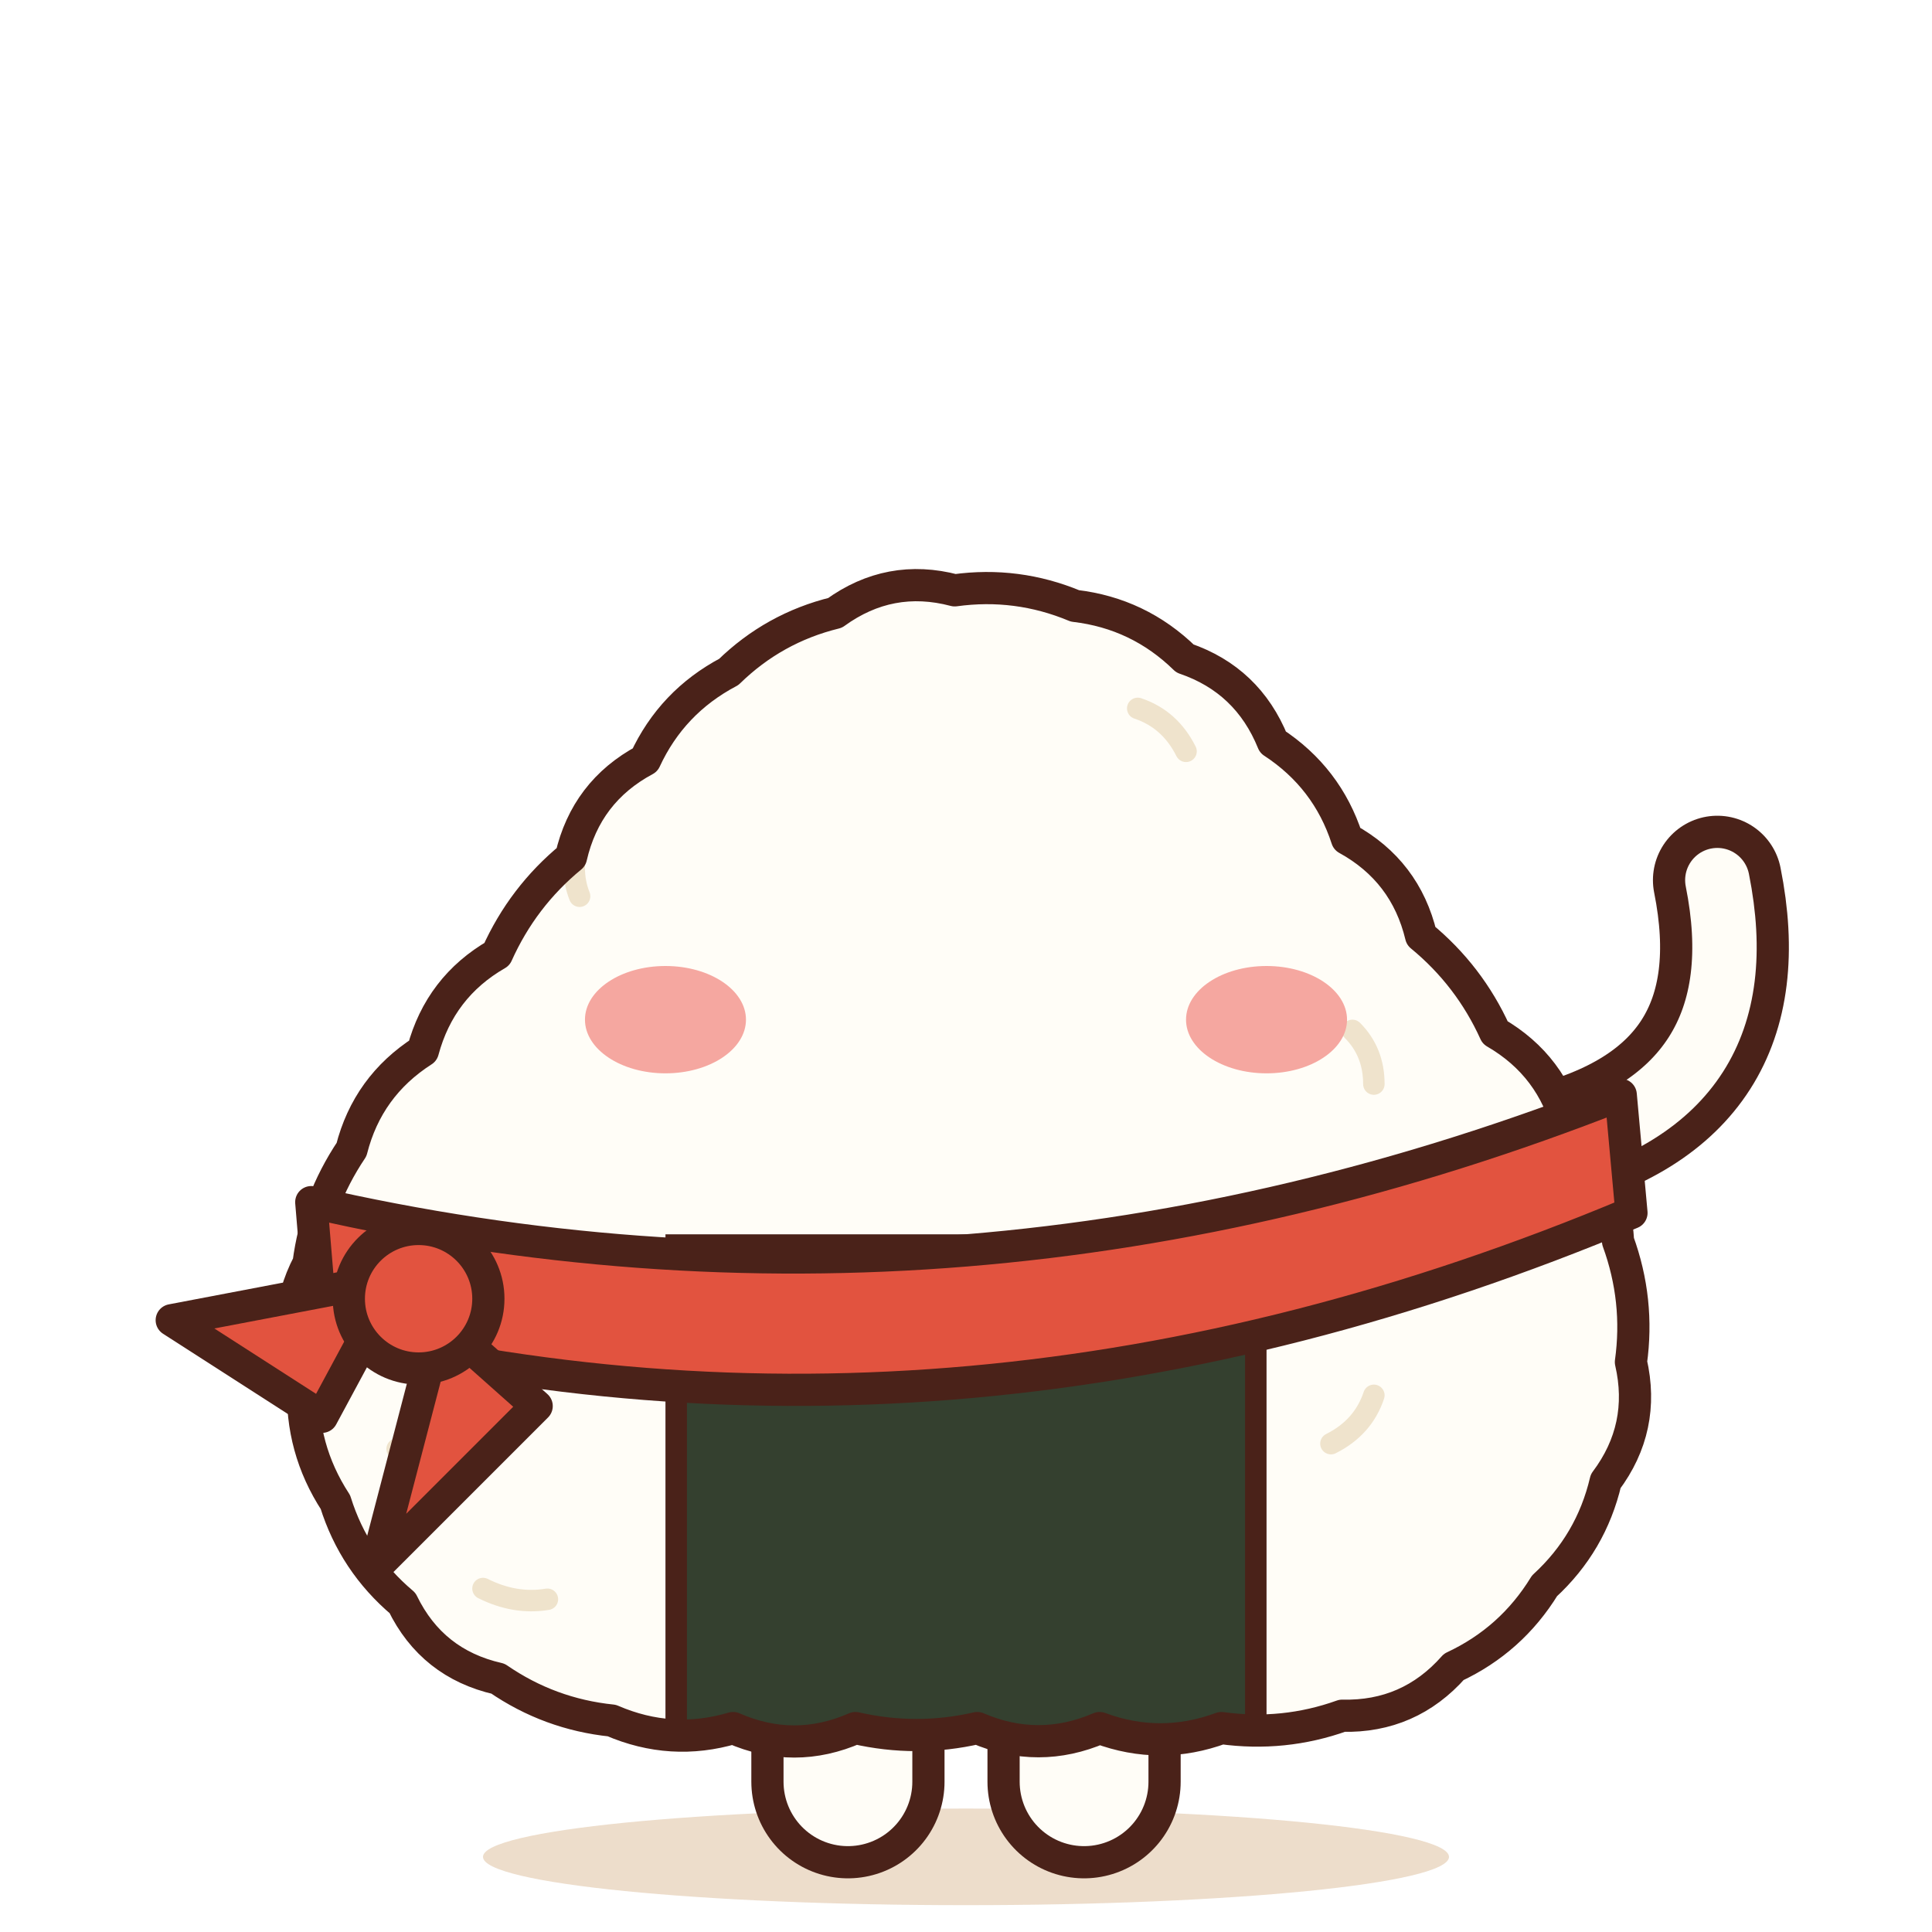
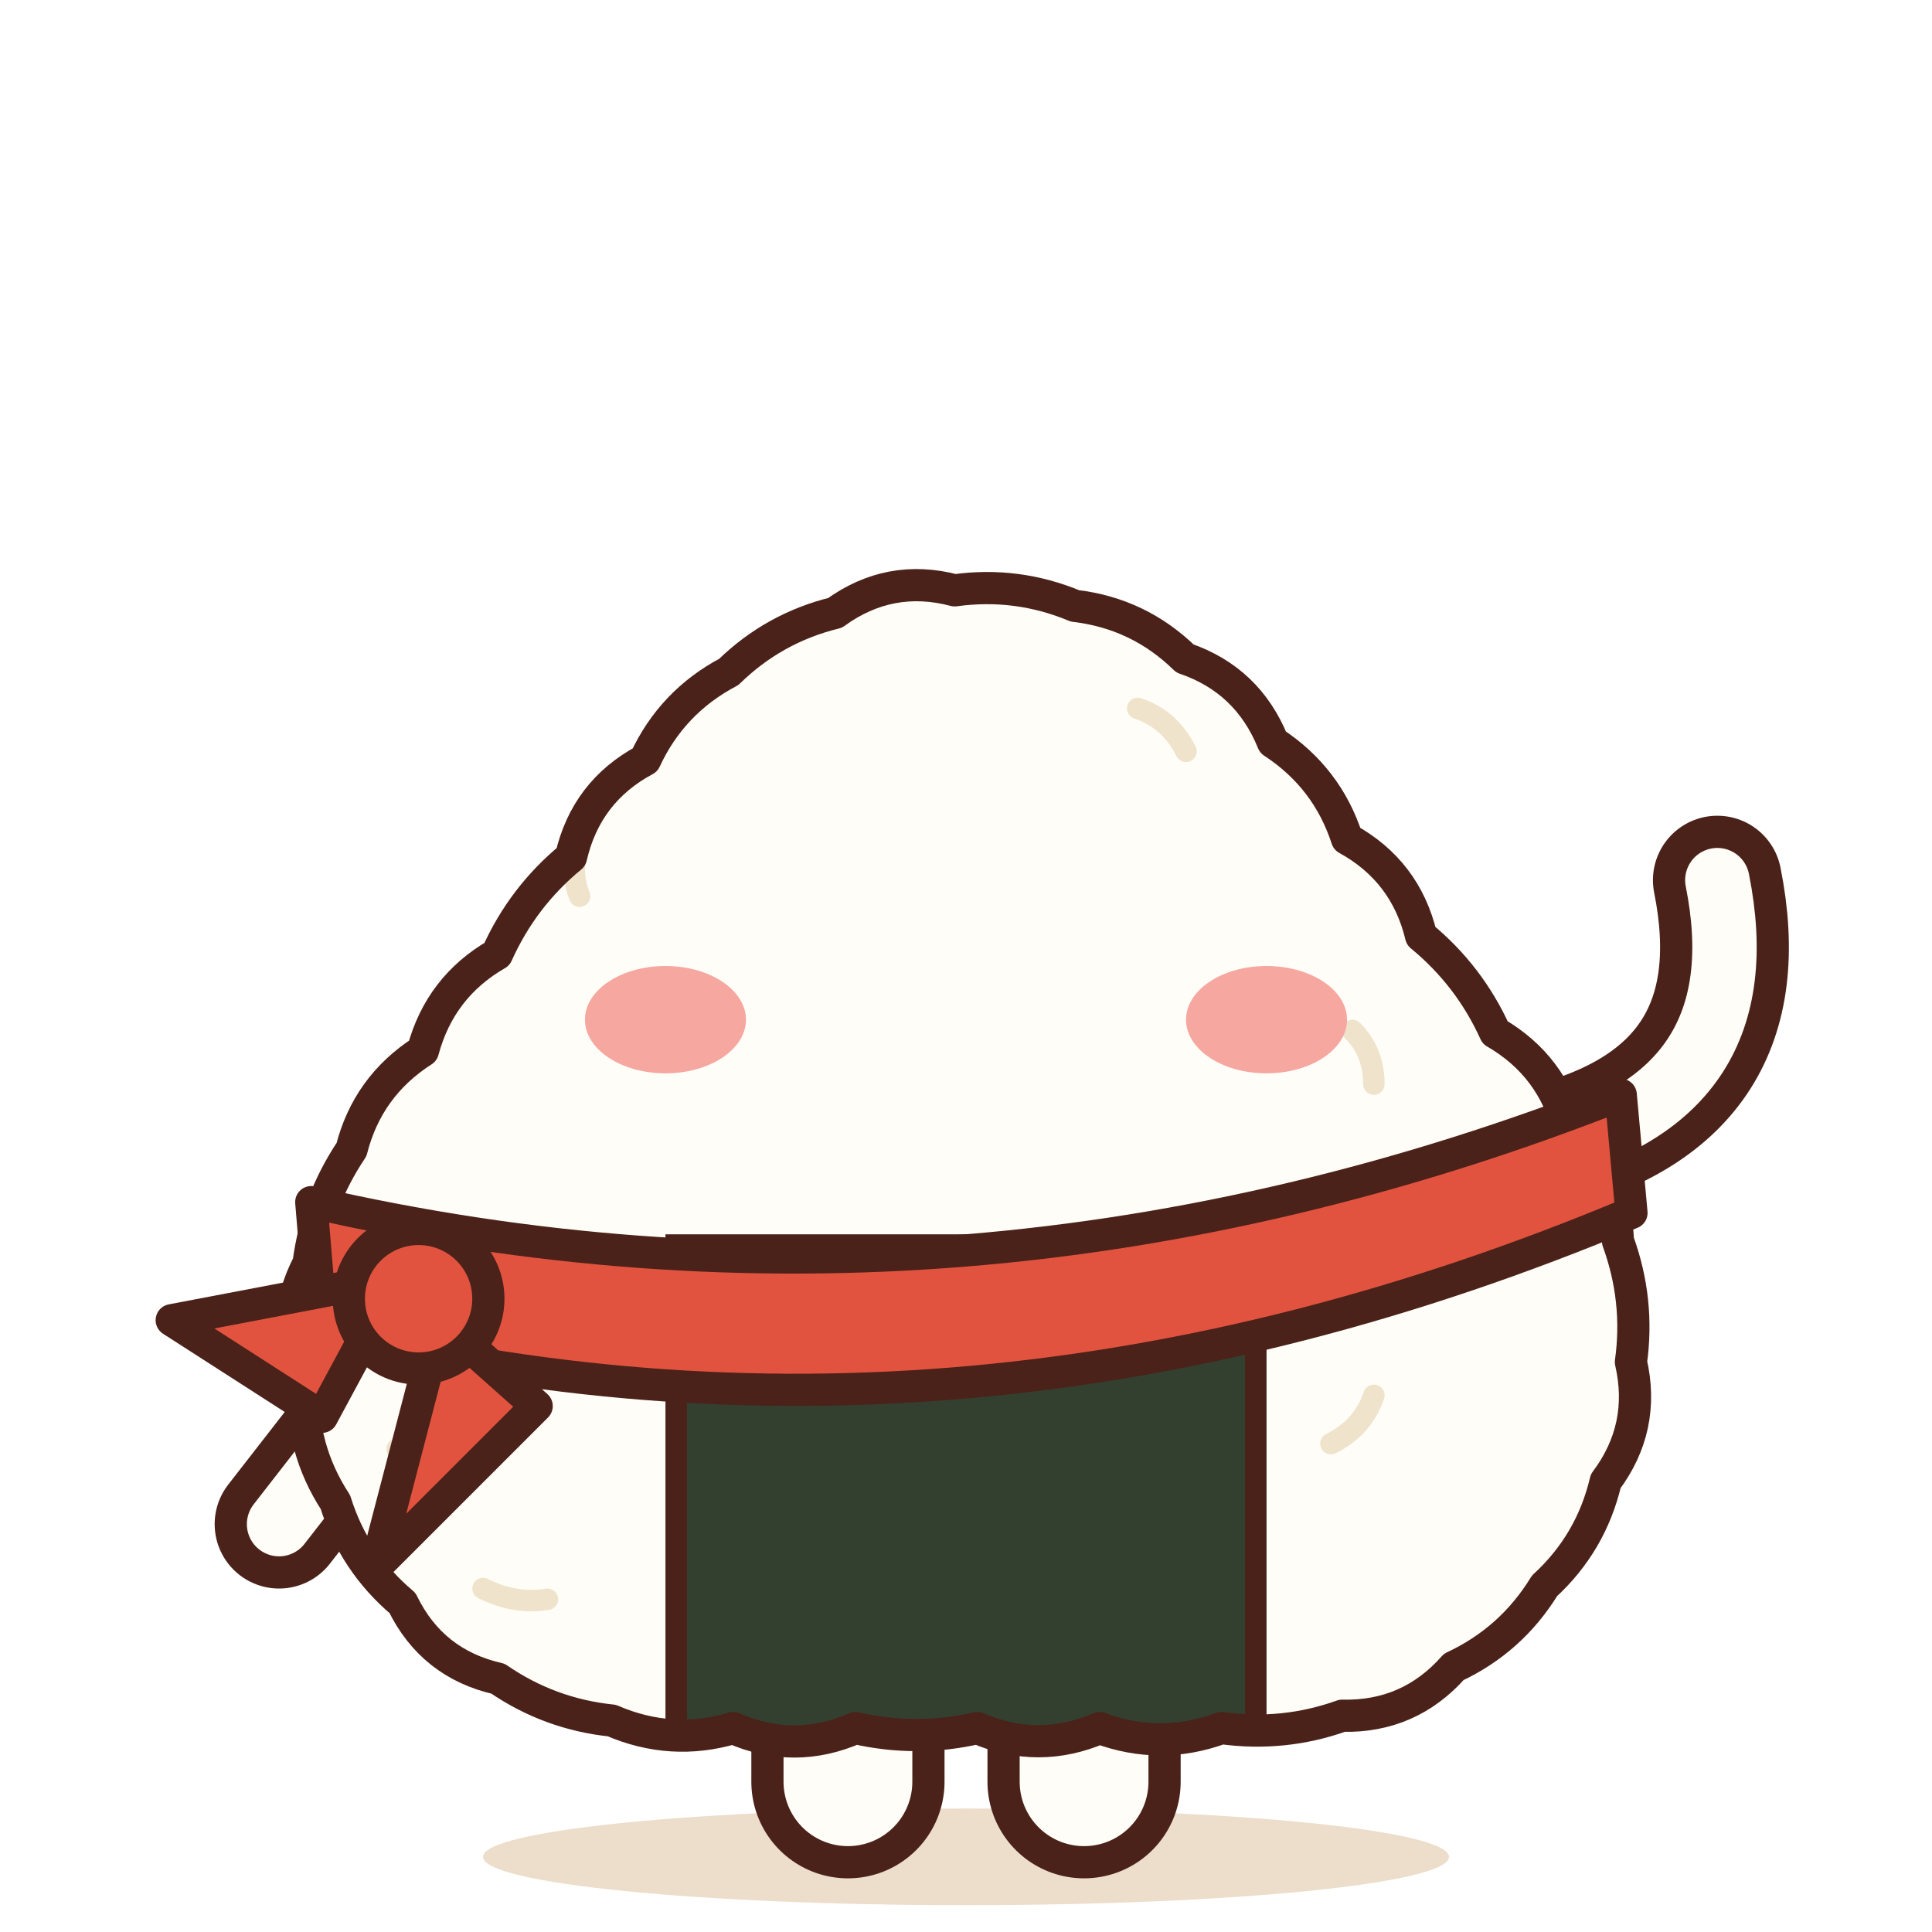
<svg xmlns="http://www.w3.org/2000/svg" viewBox="-30 0 360 360" width="360" height="360">
-   <defs>
-     <clipPath id="bodyClip">
-       <path d="M207.2 138.3 Q217.3 144.9 221.0 156.3 Q231.9 162.3 234.8 174.4 Q243.8 181.8 248.6 192.4 Q259.3 198.6 262.3 210.6 Q270.8 219.2 271.5 231.3 Q275.5 242.3 273.9 253.8 Q276.7 266.0 269.2 276.0 Q266.5 287.5 257.8 295.5 Q251.6 305.6 240.9 310.6 Q232.6 320.0 220.1 319.7 Q209.2 323.6 197.6 322.0 Q186.2 326.2 174.9 322.0 Q163.5 326.9 152.1 322.0 Q140.8 324.6 129.4 322.0 Q118.0 327.0 106.6 322.0 Q95.1 325.4 84.0 320.6 Q72.4 319.4 62.8 312.8 Q50.5 310.0 45.0 298.7 Q36.0 291.1 32.5 279.9 Q26.0 269.9 26.5 258.0 Q21.7 246.5 27.5 235.4 Q29.0 223.9 35.5 214.2 Q38.5 202.4 48.8 195.8 Q52.0 183.9 62.6 177.8 Q67.4 167.1 76.4 159.7 Q79.2 147.5 90.2 141.6 Q95.2 130.8 105.8 125.2 Q114.2 117.0 125.6 114.2 Q135.8 106.8 147.9 110.0 Q159.5 108.4 170.3 112.9 Q182.2 114.3 190.8 122.7 Q202.5 126.7 207.2 138.3Z" />
-     </clipPath>
-   </defs>
  <ellipse cx="150" cy="346" rx="90" ry="9" fill="#E8D4BE" opacity="0.8" />
  <path d="M128 314 L128 332" stroke="#4A2219" stroke-width="36" stroke-linecap="round" fill="none" />
-   <path d="M128 314 L128 332" stroke="#FFFDF7" stroke-width="24" stroke-linecap="round" fill="none" />
+   <path class="rice" d="M128 314 L128 332" stroke="#FFFDF7" stroke-width="24" stroke-linecap="round" fill="none" />
  <path d="M172 314 L172 332" stroke="#4A2219" stroke-width="36" stroke-linecap="round" fill="none" />
-   <path d="M172 314 L172 332" stroke="#FFFDF7" stroke-width="24" stroke-linecap="round" fill="none" />
+   <path class="rice" d="M172 314 L172 332" stroke="#FFFDF7" stroke-width="24" stroke-linecap="round" fill="none" />
+   <path d="M36 266 L22 284" stroke="#4A2219" stroke-width="24" stroke-linecap="round" fill="none" />
+   <path class="rice" d="M36 266 L22 284" stroke="#FFFDF7" stroke-width="12" stroke-linecap="round" fill="none" />
  <path d="M258 214 Q298 204 290 164" stroke="#4A2219" stroke-width="24" stroke-linecap="round" fill="none" />
-   <path d="M258 214 Q298 204 290 164" stroke="#FFFDF7" stroke-width="12" stroke-linecap="round" fill="none" />
-   <path d="M207.2 138.3 Q217.3 144.9 221.0 156.3 Q231.9 162.3 234.8 174.4 Q243.8 181.8 248.6 192.4 Q259.3 198.6 262.3 210.6 Q270.8 219.2 271.5 231.3 Q275.5 242.3 273.9 253.8 Q276.7 266.0 269.2 276.0 Q266.5 287.5 257.8 295.5 Q251.6 305.6 240.9 310.6 Q232.6 320.0 220.1 319.7 Q209.2 323.6 197.6 322.0 Q186.2 326.2 174.9 322.0 Q163.5 326.9 152.1 322.0 Q140.8 324.6 129.4 322.0 Q118.0 327.0 106.6 322.0 Q95.1 325.4 84.0 320.6 Q72.4 319.4 62.8 312.8 Q50.5 310.0 45.0 298.7 Q36.0 291.1 32.5 279.9 Q26.0 269.9 26.5 258.0 Q21.7 246.5 27.5 235.4 Q29.0 223.9 35.5 214.2 Q38.5 202.4 48.8 195.8 Q52.0 183.9 62.6 177.8 Q67.4 167.1 76.4 159.7 Q79.2 147.5 90.2 141.6 Q95.2 130.8 105.8 125.2 Q114.2 117.0 125.6 114.2 Q135.8 106.8 147.9 110.0 Q159.5 108.4 170.3 112.9 Q182.2 114.3 190.8 122.7 Q202.5 126.7 207.2 138.3Z" fill="#FFFDF7" />
-   <g clip-path="url(#bodyClip)">
-     <path d="M182 132 q6 2 9 8" fill="none" stroke="#EFE3CC" stroke-width="4" stroke-linecap="round" />
-     <path d="M78 156 q-2 6 0 11" fill="none" stroke="#EFE3CC" stroke-width="4" stroke-linecap="round" />
-     <path d="M222 192 q4 4 4 10" fill="none" stroke="#EFE3CC" stroke-width="4" stroke-linecap="round" />
-     <path d="M44 270 q6 4 12 3" fill="none" stroke="#EFE3CC" stroke-width="4" stroke-linecap="round" />
-     <path d="M226 260 q-2 6 -8 9" fill="none" stroke="#EFE3CC" stroke-width="4" stroke-linecap="round" />
-     <path d="M60 296 q6 3 12 2" fill="none" stroke="#EFE3CC" stroke-width="4" stroke-linecap="round" />
-     <rect x="96" y="232" width="108" height="114" fill="#34402F" stroke="#4A2219" stroke-width="4" />
-   </g>
+   <path class="rice" d="M258 214 Q298 204 290 164" stroke="#FFFDF7" stroke-width="12" stroke-linecap="round" fill="none" />
+   <path class="rice" d="M207.2 138.3 Q217.3 144.9 221.0 156.3 Q231.9 162.3 234.8 174.4 Q243.8 181.8 248.6 192.4 Q259.3 198.6 262.3 210.6 Q270.8 219.2 271.5 231.3 Q275.5 242.3 273.9 253.8 Q276.7 266.0 269.2 276.0 Q266.5 287.5 257.8 295.5 Q251.6 305.6 240.9 310.6 Q232.6 320.0 220.1 319.7 Q209.2 323.6 197.6 322.0 Q186.2 326.2 174.9 322.0 Q163.5 326.9 152.1 322.0 Q140.8 324.6 129.4 322.0 Q118.0 327.0 106.6 322.0 Q95.1 325.4 84.0 320.6 Q72.4 319.4 62.8 312.8 Q50.5 310.0 45.0 298.7 Q36.0 291.1 32.5 279.9 Q26.0 269.9 26.5 258.0 Q21.7 246.5 27.5 235.4 Q29.0 223.9 35.5 214.2 Q38.5 202.4 48.8 195.8 Q52.0 183.9 62.6 177.8 Q67.4 167.1 76.4 159.7 Q79.2 147.5 90.2 141.6 Q95.2 130.8 105.8 125.2 Q114.2 117.0 125.6 114.2 Q135.8 106.8 147.9 110.0 Q159.5 108.4 170.3 112.9 Q182.2 114.3 190.8 122.7 Q202.5 126.7 207.2 138.3Z" fill="#FFFDF7" />
+   <path d="M182 132 q6 2 9 8" fill="none" stroke="#EFE3CC" stroke-width="4" stroke-linecap="round" />
+   <path d="M78 156 q-2 6 0 11" fill="none" stroke="#EFE3CC" stroke-width="4" stroke-linecap="round" />
+   <path d="M222 192 q4 4 4 10" fill="none" stroke="#EFE3CC" stroke-width="4" stroke-linecap="round" />
+   <path d="M44 270 q6 4 12 3" fill="none" stroke="#EFE3CC" stroke-width="4" stroke-linecap="round" />
+   <path d="M226 260 q-2 6 -8 9" fill="none" stroke="#EFE3CC" stroke-width="4" stroke-linecap="round" />
+   <path d="M60 296 q6 3 12 2" fill="none" stroke="#EFE3CC" stroke-width="4" stroke-linecap="round" />
+   <path d="M203.36 322.46 L201.93 322.41 L200.49 322.31 L199.05 322.18 L197.6 322 L196.18 322.49 L194.75 322.92 L193.33 323.28 L191.91 323.57 L190.48 323.8 L189.06 323.97 L187.64 324.07 L186.22 324.1 L184.81 324.07 L183.39 323.97 L181.97 323.8 L180.56 323.57 L179.14 323.28 L177.73 322.92 L176.31 322.49 L174.9 322 L173.47 322.57 L172.05 323.07 L170.63 323.49 L169.2 323.84 L167.78 324.11 L166.35 324.3 L164.93 324.41 L163.5 324.45 L162.07 324.41 L160.65 324.3 L159.22 324.11 L157.8 323.84 L156.38 323.49 L154.95 323.07 L153.53 322.57 L152.1 322 L150.69 322.3 L149.27 322.57 L147.86 322.79 L146.44 322.98 L145.03 323.12 L143.61 323.22 L142.19 323.28 L140.78 323.3 L139.36 323.28 L137.94 323.22 L136.52 323.12 L135.09 322.98 L133.67 322.79 L132.25 322.57 L130.82 322.3 L129.4 322 L127.97 322.59 L126.55 323.09 L125.13 323.52 L123.7 323.88 L122.28 324.15 L120.85 324.34 L119.43 324.46 L118 324.5 L116.57 324.46 L115.15 324.34 L113.72 324.15 L112.3 323.88 L110.88 323.52 L109.45 323.09 L108.03 322.59 L106.6 322 L105.16 322.39 L103.73 322.72 L102.3 322.99 L100.88 323.19 L99.45 323.32 L98.03 323.4 L96.61 323.41 L95.2 323.35 L94 323.25 L94 230 L206 230 L206 322.43 L204.78 322.46Z" fill="#4A2219" />
+   <path d="M200.49 322.31 L199.05 322.18 L197.6 322 L196.18 322.49 L194.75 322.92 L193.33 323.28 L191.91 323.57 L190.48 323.8 L189.06 323.97 L187.64 324.07 L186.22 324.1 L184.81 324.07 L183.39 323.97 L181.97 323.8 L180.56 323.57 L179.14 323.28 L177.73 322.92 L176.31 322.49 L174.9 322 L173.47 322.57 L172.05 323.07 L170.63 323.49 L169.2 323.84 L167.78 324.11 L166.35 324.3 L164.93 324.41 L163.5 324.45 L162.07 324.41 L160.65 324.3 L159.22 324.11 L157.8 323.84 L156.38 323.49 L154.95 323.07 L153.53 322.57 L152.1 322 L150.69 322.3 L149.27 322.57 L147.86 322.79 L146.44 322.98 L145.03 323.12 L143.61 323.22 L142.19 323.28 L140.78 323.3 L139.36 323.28 L137.94 323.22 L136.52 323.12 L135.09 322.98 L133.67 322.79 L132.25 322.57 L130.82 322.3 L129.4 322 L127.97 322.59 L126.55 323.09 L125.13 323.52 L123.7 323.88 L122.28 324.15 L120.85 324.34 L119.43 324.46 L118 324.5 L116.57 324.46 L115.15 324.34 L113.72 324.15 L112.3 323.88 L110.88 323.52 L109.45 323.09 L108.03 322.59 L106.6 322 L105.16 322.39 L103.73 322.72 L102.3 322.99 L100.88 323.19 L99.45 323.32 L98.03 323.4 L98 323.4 L98 234 L202 234 L202 322.41 L201.93 322.41Z" fill="#34402F" />
  <path d="M207.2 138.3 Q217.3 144.9 221.0 156.3 Q231.9 162.3 234.8 174.4 Q243.8 181.8 248.6 192.4 Q259.3 198.6 262.3 210.6 Q270.8 219.2 271.5 231.3 Q275.5 242.3 273.9 253.8 Q276.7 266.0 269.2 276.0 Q266.5 287.5 257.8 295.5 Q251.6 305.6 240.9 310.6 Q232.6 320.0 220.1 319.7 Q209.2 323.6 197.6 322.0 Q186.2 326.2 174.9 322.0 Q163.5 326.9 152.1 322.0 Q140.8 324.6 129.4 322.0 Q118.0 327.0 106.6 322.0 Q95.1 325.4 84.0 320.6 Q72.4 319.4 62.8 312.8 Q50.5 310.0 45.0 298.7 Q36.0 291.1 32.5 279.9 Q26.0 269.9 26.5 258.0 Q21.7 246.5 27.5 235.4 Q29.0 223.9 35.5 214.2 Q38.5 202.4 48.8 195.8 Q52.0 183.9 62.6 177.8 Q67.4 167.1 76.4 159.7 Q79.2 147.5 90.2 141.6 Q95.2 130.8 105.8 125.2 Q114.2 117.0 125.6 114.2 Q135.8 106.8 147.9 110.0 Q159.5 108.4 170.3 112.9 Q182.2 114.3 190.8 122.7 Q202.5 126.7 207.2 138.3Z" fill="none" stroke="#4A2219" stroke-width="6" stroke-linejoin="round" />
-   <ellipse cx="94" cy="190" rx="15" ry="10" fill="#F5A7A0" />
-   <ellipse cx="206" cy="190" rx="15" ry="10" fill="#F5A7A0" />
+   <ellipse class="cheek" cx="94" cy="190" rx="15" ry="10" fill="#F5A7A0" />
+   <ellipse class="cheek" cx="206" cy="190" rx="15" ry="10" fill="#F5A7A0" />
  <path d="M28 224 Q150 252 272 204 L274 226 Q150 278 30 248Z" fill="#E2533F" stroke="#4A2219" stroke-width="6" stroke-linejoin="round" />
  <path d="M44 238 L2 246 L30 264Z" fill="#E2533F" stroke="#4A2219" stroke-width="6" stroke-linejoin="round" />
  <path d="M52 246 L40 292 L70 262Z" fill="#E2533F" stroke="#4A2219" stroke-width="6" stroke-linejoin="round" />
  <circle cx="48" cy="242" r="13" fill="#E2533F" stroke="#4A2219" stroke-width="6" />
</svg>
